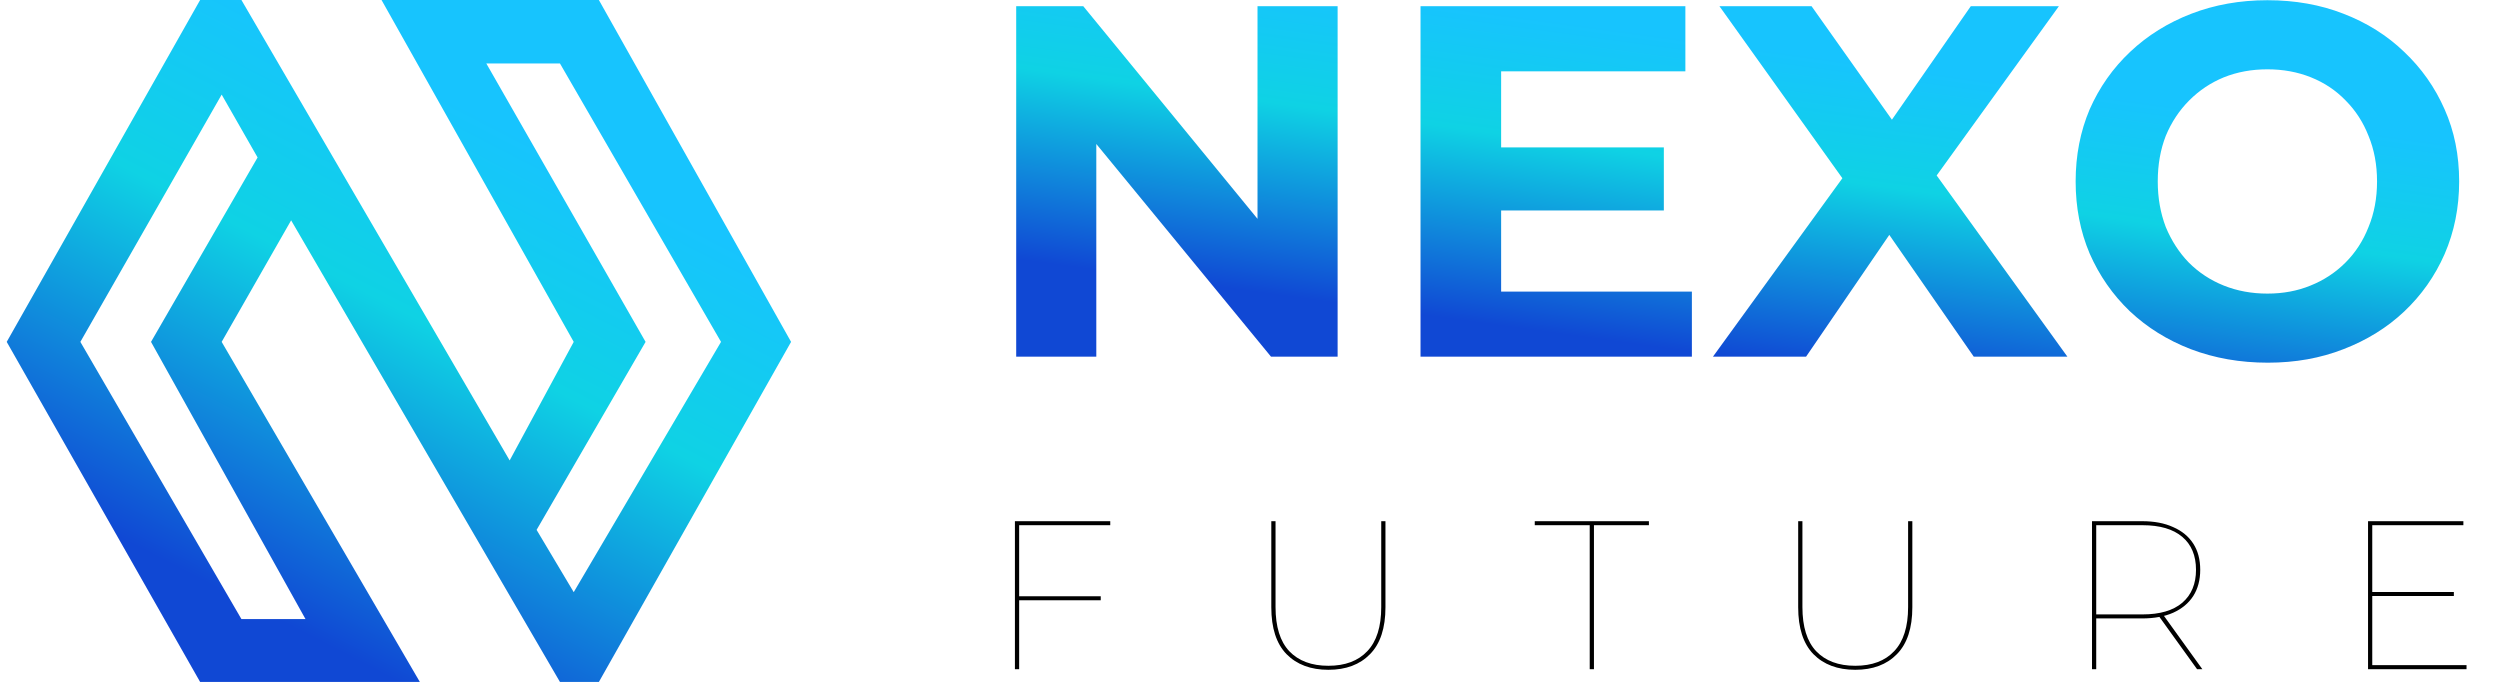
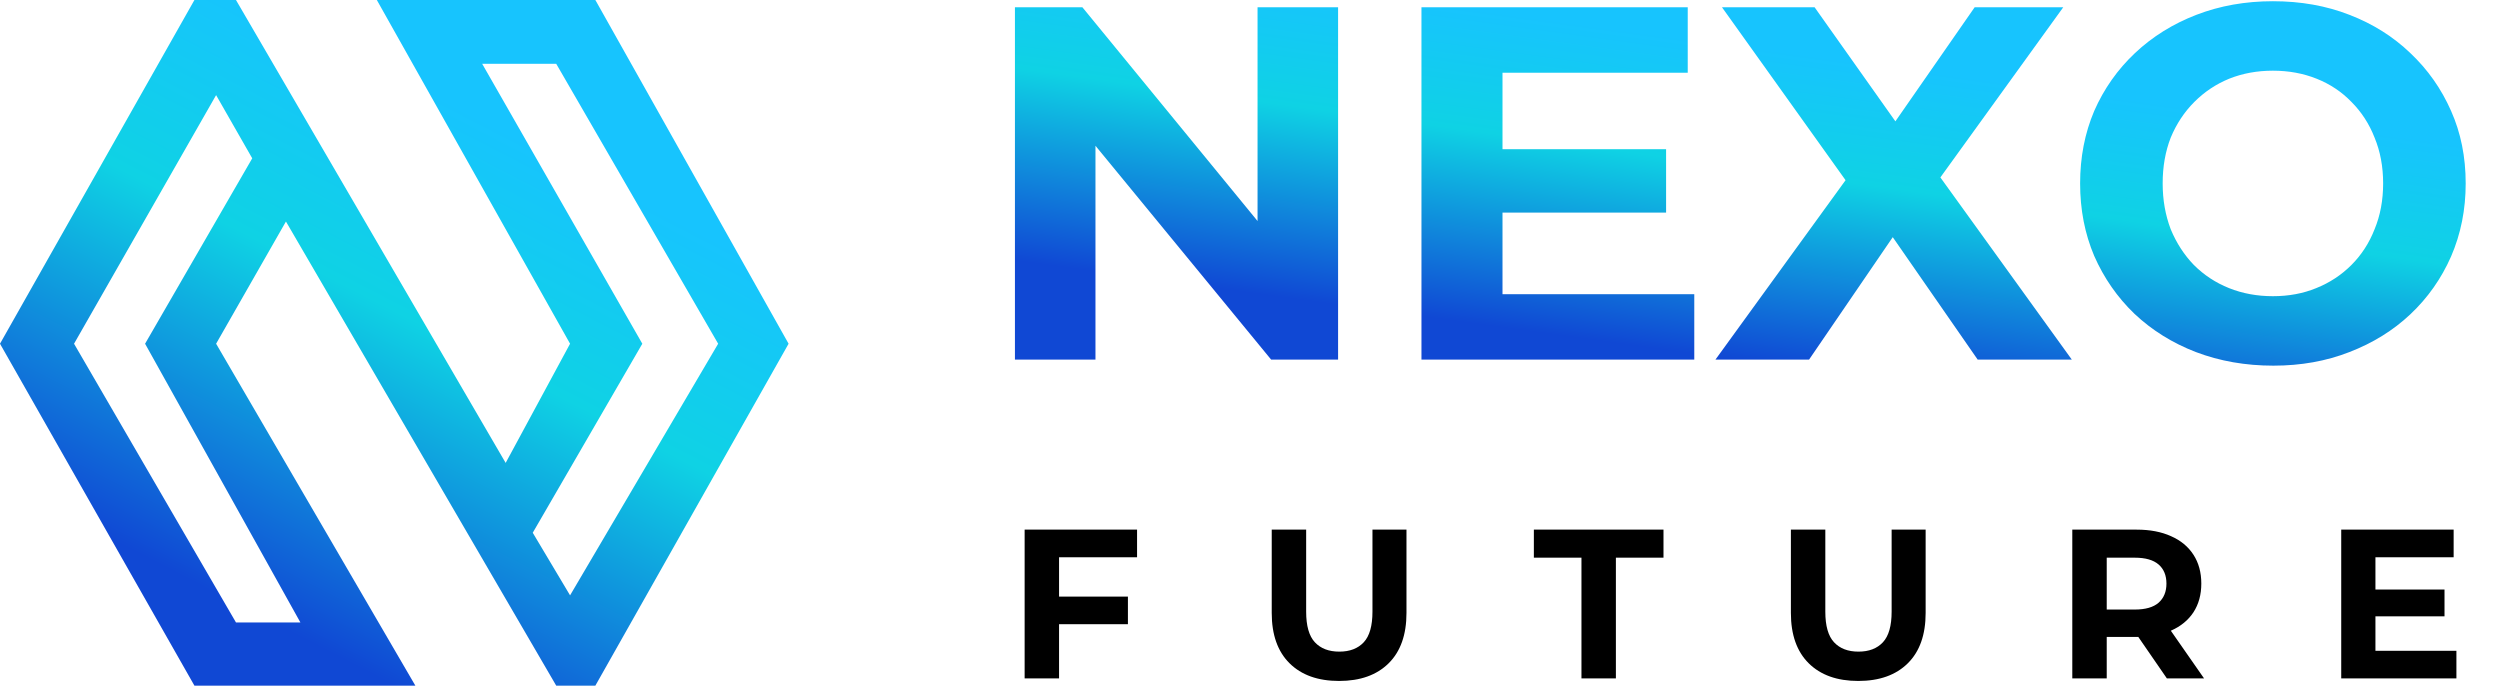
- <svg xmlns="http://www.w3.org/2000/svg" width="186" height="51" viewBox="0 0 186 51" fill="none">
-   <path fill-rule="evenodd" clip-rule="evenodd" d="M14.889 0L0.5 25.436L14.889 50.738H31.237L16.492 25.436L21.66 16.393L41.661 50.738H44.556L58.856 25.436L44.556 0H28.386L42.685 25.436L37.919 34.256L17.962 0H14.889ZM36.182 4.722H41.661L53.644 25.436L42.685 44.056L39.923 39.423L48.031 25.436L36.182 4.722ZM16.492 7.038L5.979 25.436L17.962 46.06H22.729L11.236 25.436L19.165 11.715L16.492 7.038Z" fill="url(#paint0_linear_367_3063)" />
-   <path d="M75.605 26.537V0.463H80.596L95.98 19.236H93.559V0.463H99.519V26.537H94.564L79.144 7.764H81.565V26.537H75.605ZM111.237 10.967H123.79V15.661H111.237V10.967ZM111.684 21.695H125.876V26.537H105.687V0.463H125.392V5.306H111.684V21.695ZM127.443 26.537L138.655 11.079V15.474L127.927 0.463H134.781L142.193 10.93L139.325 10.967L146.626 0.463H153.181L142.528 15.214V10.893L153.815 26.537H146.849L139.176 15.474H141.932L134.371 26.537H127.443ZM168.732 26.984C166.671 26.984 164.759 26.649 162.995 25.978C161.257 25.308 159.742 24.364 158.451 23.148C157.185 21.931 156.191 20.503 155.471 18.864C154.776 17.225 154.428 15.437 154.428 13.5C154.428 11.563 154.776 9.775 155.471 8.136C156.191 6.498 157.197 5.07 158.488 3.853C159.78 2.636 161.294 1.692 163.033 1.022C164.771 0.352 166.658 0.016 168.694 0.016C170.755 0.016 172.643 0.352 174.356 1.022C176.094 1.692 177.597 2.636 178.863 3.853C180.154 5.07 181.16 6.498 181.88 8.136C182.6 9.751 182.961 11.539 182.961 13.5C182.961 15.437 182.6 17.237 181.88 18.901C181.16 20.54 180.154 21.968 178.863 23.185C177.597 24.377 176.094 25.308 174.356 25.978C172.643 26.649 170.768 26.984 168.732 26.984ZM168.694 21.844C169.862 21.844 170.929 21.645 171.898 21.248C172.891 20.851 173.76 20.279 174.505 19.534C175.25 18.79 175.821 17.908 176.219 16.89C176.641 15.872 176.852 14.742 176.852 13.5C176.852 12.259 176.641 11.129 176.219 10.111C175.821 9.092 175.25 8.211 174.505 7.466C173.785 6.721 172.928 6.15 171.935 5.753C170.942 5.355 169.862 5.157 168.694 5.157C167.527 5.157 166.447 5.355 165.454 5.753C164.485 6.15 163.629 6.721 162.884 7.466C162.139 8.211 161.555 9.092 161.133 10.111C160.736 11.129 160.537 12.259 160.537 13.5C160.537 14.717 160.736 15.847 161.133 16.89C161.555 17.908 162.126 18.79 162.846 19.534C163.591 20.279 164.461 20.851 165.454 21.248C166.447 21.645 167.527 21.844 168.694 21.844Z" fill="url(#paint1_linear_367_3063)" />
-   <path d="M75.746 44.36H81.895V44.659H75.746V44.36ZM75.825 49.786H75.51V38.777H82.603V39.075H75.825V49.786ZM98.832 49.833C97.521 49.833 96.483 49.445 95.718 48.669C94.963 47.893 94.585 46.729 94.585 45.178V38.777H94.9V45.162C94.9 46.63 95.241 47.725 95.922 48.449C96.614 49.172 97.584 49.534 98.832 49.534C100.079 49.534 101.044 49.172 101.726 48.449C102.418 47.725 102.764 46.63 102.764 45.162V38.777H103.078V45.178C103.078 46.729 102.695 47.893 101.93 48.669C101.175 49.445 100.142 49.833 98.832 49.833ZM118.275 49.786V39.075H114.186V38.777H122.679V39.075H118.59V49.786H118.275ZM138.031 49.833C136.721 49.833 135.683 49.445 134.918 48.669C134.163 47.893 133.785 46.729 133.785 45.178V38.777H134.1V45.162C134.1 46.63 134.44 47.725 135.122 48.449C135.814 49.172 136.784 49.534 138.031 49.534C139.279 49.534 140.244 49.172 140.925 48.449C141.617 47.725 141.963 46.63 141.963 45.162V38.777H142.278V45.178C142.278 46.729 141.895 47.893 141.13 48.669C140.375 49.445 139.342 49.833 138.031 49.833ZM155.645 49.786V38.777H159.372C160.274 38.777 161.045 38.923 161.684 39.217C162.334 39.5 162.832 39.909 163.178 40.444C163.524 40.978 163.697 41.629 163.697 42.394C163.697 43.149 163.524 43.799 163.178 44.344C162.832 44.879 162.334 45.293 161.684 45.587C161.045 45.87 160.274 46.011 159.372 46.011H155.818L155.959 45.87V49.786H155.645ZM163.461 49.786L160.583 45.791H160.976L163.854 49.786H163.461ZM155.959 45.838L155.818 45.712H159.404C160.693 45.712 161.679 45.424 162.36 44.847C163.042 44.26 163.383 43.442 163.383 42.394C163.383 41.335 163.042 40.517 162.36 39.941C161.679 39.364 160.693 39.075 159.404 39.075H155.818L155.959 38.95V45.838ZM176.418 44.045H182.567V44.344H176.418V44.045ZM176.496 49.487H183.51V49.786H176.182V38.777H183.275V39.075H176.496V49.487Z" fill="black" />
+ <svg xmlns="http://www.w3.org/2000/svg" width="149" height="41" viewBox="0 0 149 41" fill="none">
+   <path fill-rule="evenodd" clip-rule="evenodd" d="M11.588 0L0 20.486L11.588 40.865H24.756L12.88 20.486L17.042 13.203L33.151 40.865H35.483L47 20.486L35.483 0H22.459L33.976 20.486L30.137 27.59L14.064 0H11.588ZM28.738 3.803H33.151L42.802 20.486L33.976 35.483L31.752 31.752L38.282 20.486L28.738 3.803ZM12.88 5.669L4.413 20.486L14.064 37.098H17.903L8.647 20.486L15.033 9.436L12.88 5.669Z" fill="url(#paint0_linear_453_2357)" />
+   <path d="M60.49 21.433V0.433H64.51L76.9 15.553H74.95V0.433H79.75V21.433H75.76L63.34 6.313H65.29V21.433H60.49ZM89.189 8.893H99.299V12.673H89.189V8.893ZM89.549 17.533H100.979V21.433H84.719V0.433H100.589V4.333H89.549V17.533ZM102.24 21.433L111.27 8.983V12.523L102.63 0.433H108.15L114.12 8.863L111.81 8.893L117.69 0.433H122.97L114.39 12.313V8.833L123.48 21.433H117.87L111.69 12.523H113.91L107.82 21.433H102.24ZM135.495 21.793C133.835 21.793 132.295 21.523 130.875 20.983C129.475 20.443 128.255 19.683 127.215 18.703C126.195 17.723 125.395 16.573 124.815 15.253C124.255 13.933 123.975 12.493 123.975 10.933C123.975 9.373 124.255 7.933 124.815 6.613C125.395 5.293 126.205 4.143 127.245 3.163C128.285 2.183 129.505 1.423 130.905 0.883C132.305 0.343 133.825 0.073 135.465 0.073C137.125 0.073 138.645 0.343 140.025 0.883C141.425 1.423 142.635 2.183 143.655 3.163C144.695 4.143 145.505 5.293 146.085 6.613C146.665 7.913 146.955 9.353 146.955 10.933C146.955 12.493 146.665 13.943 146.085 15.283C145.505 16.603 144.695 17.753 143.655 18.733C142.635 19.693 141.425 20.443 140.025 20.983C138.645 21.523 137.135 21.793 135.495 21.793ZM135.465 17.653C136.405 17.653 137.265 17.493 138.045 17.173C138.845 16.853 139.545 16.393 140.145 15.793C140.745 15.193 141.205 14.483 141.525 13.663C141.865 12.843 142.035 11.933 142.035 10.933C142.035 9.933 141.865 9.023 141.525 8.203C141.205 7.383 140.745 6.673 140.145 6.073C139.565 5.473 138.875 5.013 138.075 4.693C137.275 4.373 136.405 4.213 135.465 4.213C134.525 4.213 133.655 4.373 132.855 4.693C132.075 5.013 131.385 5.473 130.785 6.073C130.185 6.673 129.715 7.383 129.375 8.203C129.055 9.023 128.895 9.933 128.895 10.933C128.895 11.913 129.055 12.823 129.375 13.663C129.715 14.483 130.175 15.193 130.755 15.793C131.355 16.393 132.055 16.853 132.855 17.173C133.655 17.493 134.525 17.653 135.465 17.653Z" fill="url(#paint1_linear_453_2357)" />
+   <path d="M62.968 35.556H67.224V37.203H62.968V35.556ZM63.12 40.433H61.068V31.566H67.769V33.213H63.12V40.433ZM79.81 40.585C78.552 40.585 77.568 40.234 76.859 39.533C76.15 38.832 75.795 37.832 75.795 36.531V31.566H77.847V36.455C77.847 37.3 78.02 37.908 78.366 38.279C78.713 38.651 79.198 38.837 79.823 38.837C80.448 38.837 80.933 38.651 81.28 38.279C81.626 37.908 81.799 37.3 81.799 36.455V31.566H83.826V36.531C83.826 37.832 83.471 38.832 82.762 39.533C82.052 40.234 81.069 40.585 79.81 40.585ZM94.255 40.433V33.238H91.418V31.566H99.144V33.238H96.307V40.433H94.255ZM110.753 40.585C109.494 40.585 108.511 40.234 107.801 39.533C107.092 38.832 106.737 37.832 106.737 36.531V31.566H108.789V36.455C108.789 37.3 108.962 37.908 109.309 38.279C109.655 38.651 110.14 38.837 110.765 38.837C111.39 38.837 111.876 38.651 112.222 38.279C112.568 37.908 112.741 37.3 112.741 36.455V31.566H114.768V36.531C114.768 37.832 114.413 38.832 113.704 39.533C112.995 40.234 112.011 40.585 110.753 40.585ZM123.509 40.433V31.566H127.347C128.141 31.566 128.825 31.697 129.399 31.959C129.973 32.212 130.417 32.579 130.729 33.061C131.041 33.542 131.198 34.116 131.198 34.783C131.198 35.442 131.041 36.012 130.729 36.493C130.417 36.966 129.973 37.329 129.399 37.583C128.825 37.836 128.141 37.963 127.347 37.963H124.649L125.561 37.063V40.433H123.509ZM129.146 40.433L126.929 37.215H129.12L131.362 40.433H129.146ZM125.561 37.291L124.649 36.329H127.233C127.866 36.329 128.339 36.194 128.652 35.923C128.964 35.645 129.12 35.265 129.12 34.783C129.12 34.294 128.964 33.913 128.652 33.643C128.339 33.373 127.866 33.238 127.233 33.238H124.649L125.561 32.263V37.291ZM141.424 35.138H145.693V36.734H141.424V35.138ZM141.576 38.786H146.402V40.433H139.537V31.566H146.237V33.213H141.576V38.786Z" fill="black" />
  <defs>
-     <linearGradient id="paint0_linear_367_3063" x1="44.734" y1="1.07363e-06" x2="18.452" y2="50.783" gradientUnits="userSpaceOnUse">
+     <linearGradient id="paint0_linear_453_2357" x1="35.627" y1="8.64707e-07" x2="14.459" y2="40.901" gradientUnits="userSpaceOnUse">
      <stop offset="0.204" stop-color="#17C4FE" />
      <stop offset="0.478" stop-color="#0FD2E4" />
      <stop offset="0.909" stop-color="#1048D4" />
    </linearGradient>
-     <linearGradient id="paint1_linear_367_3063" x1="158.159" y1="0.537" x2="153.698" y2="33.011" gradientUnits="userSpaceOnUse">
+     <linearGradient id="paint1_linear_453_2357" x1="126.979" y1="0.433" x2="123.387" y2="26.587" gradientUnits="userSpaceOnUse">
      <stop offset="0.204" stop-color="#17C4FE" />
      <stop offset="0.478" stop-color="#0FD2E4" />
      <stop offset="0.909" stop-color="#1048D4" />
    </linearGradient>
  </defs>
</svg>
